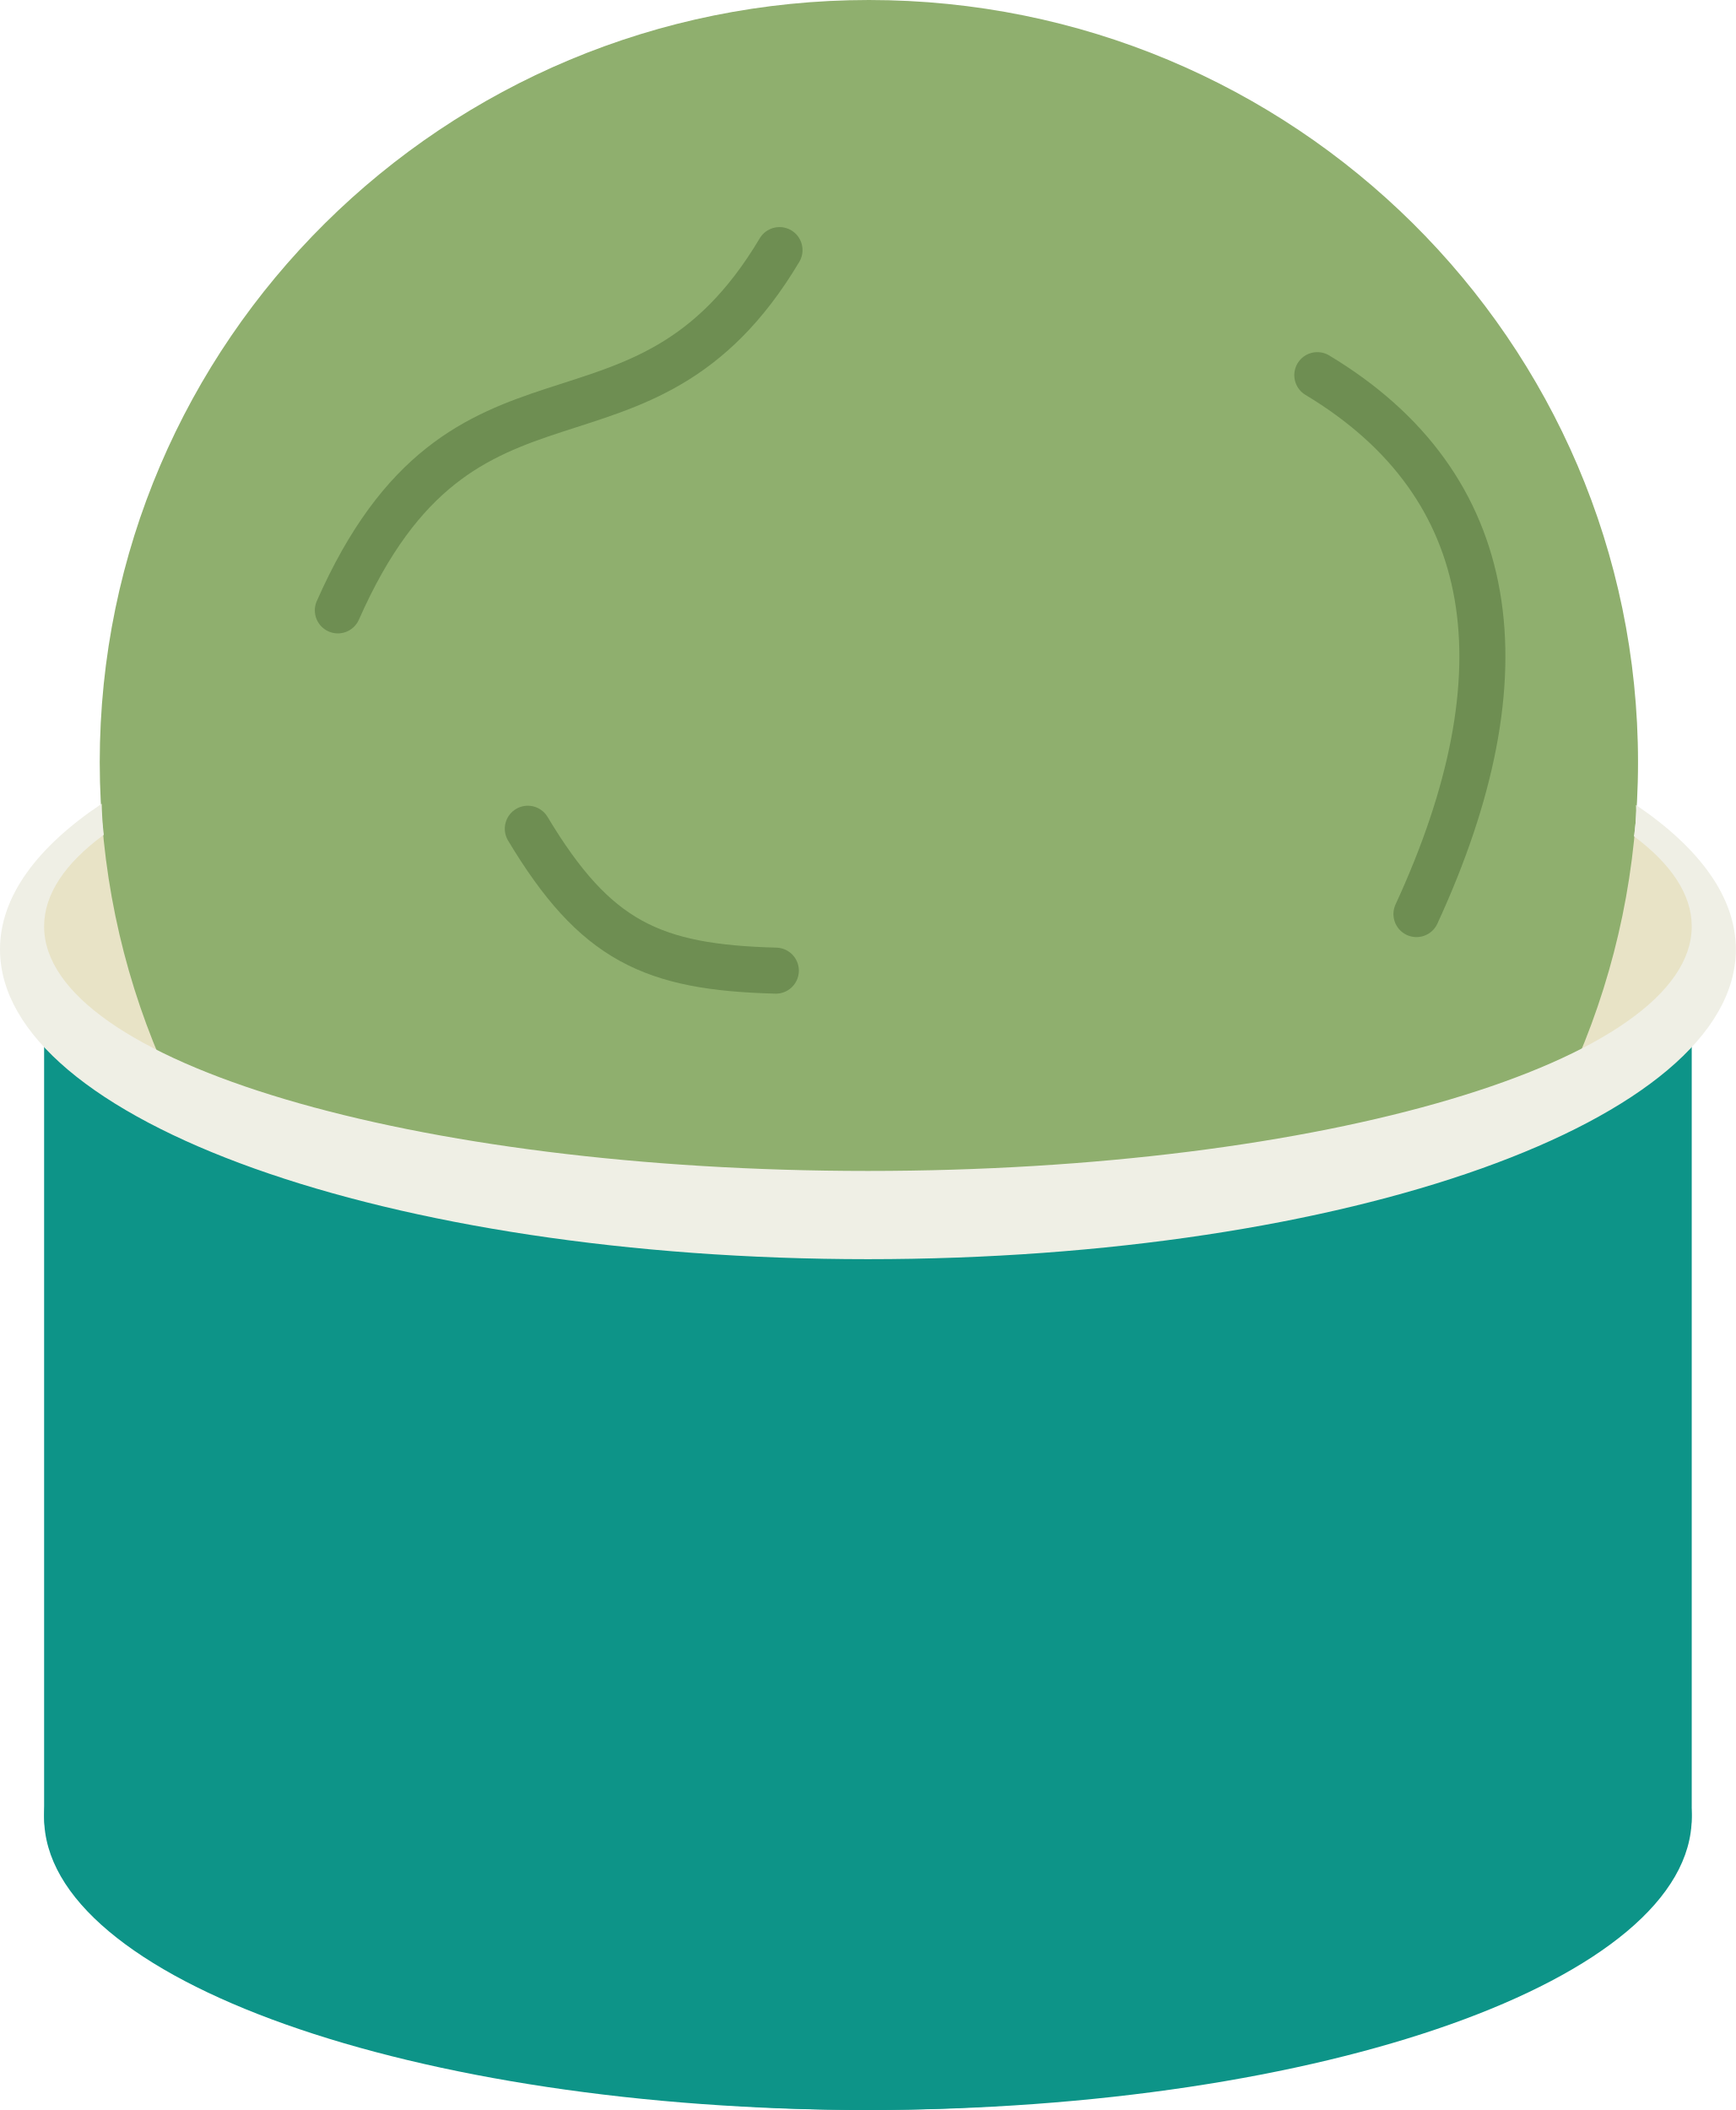
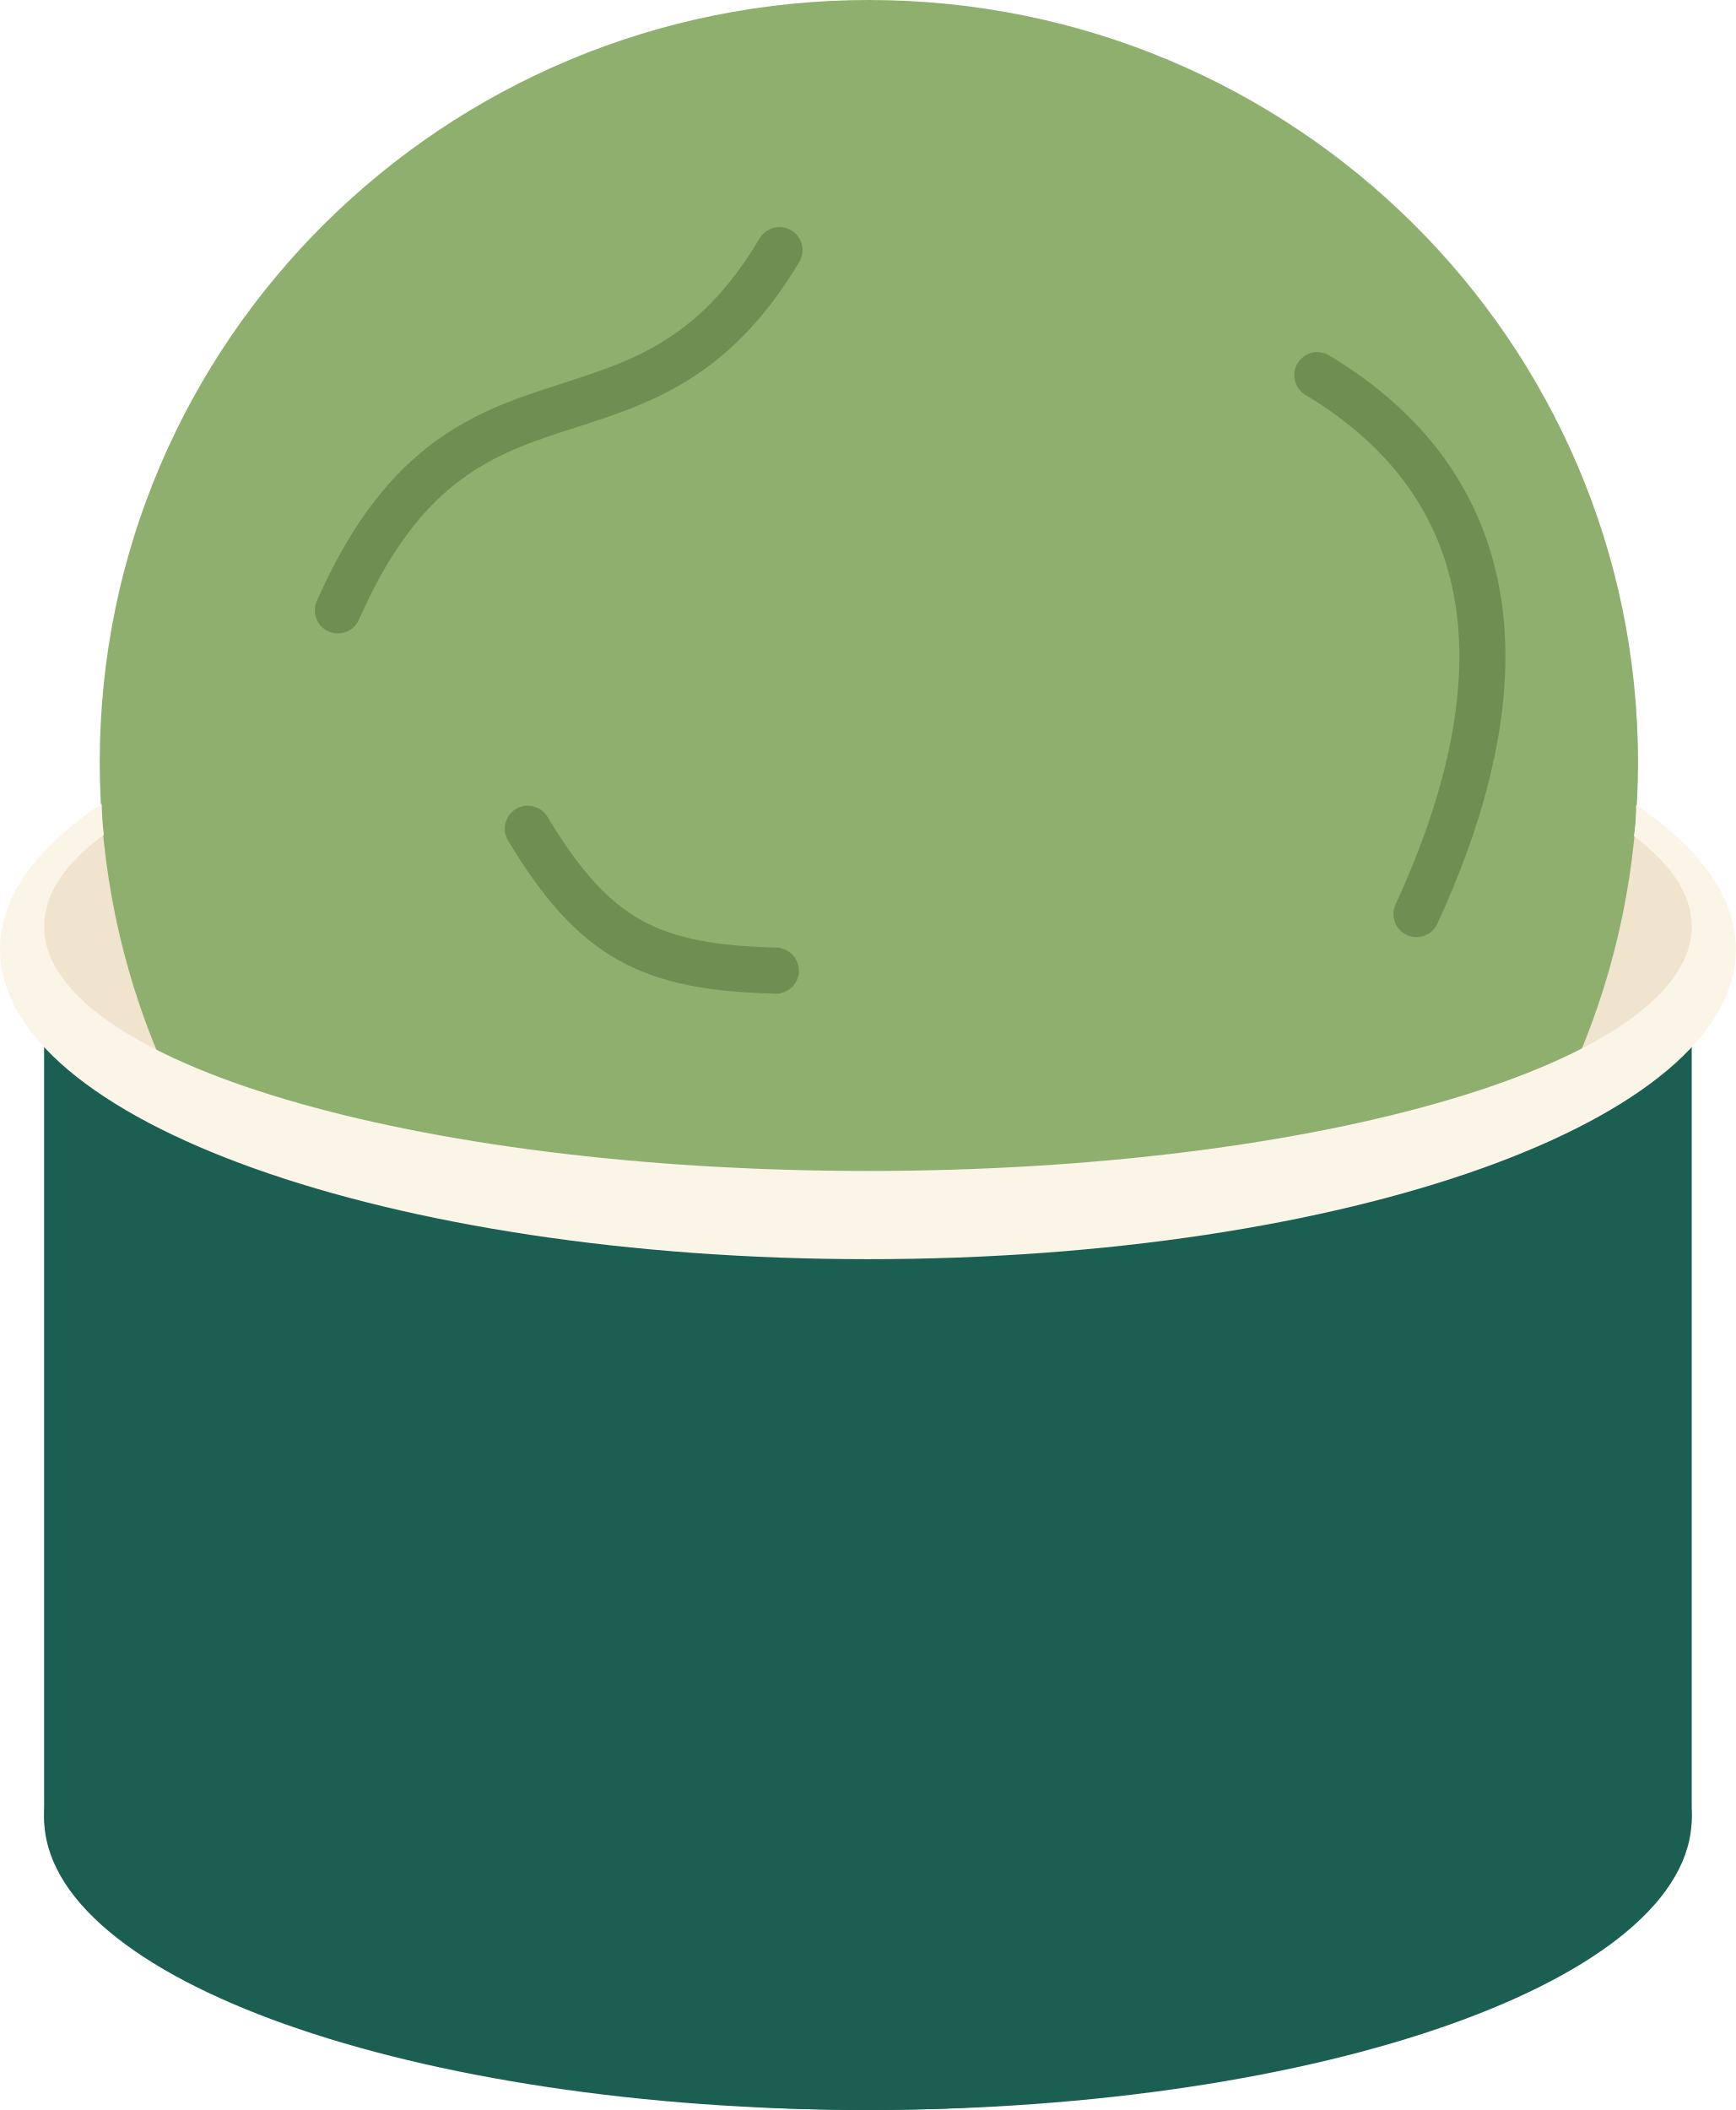
<svg xmlns="http://www.w3.org/2000/svg" width="905" height="1100" viewBox="0 0 905 1100" fill="none">
-   <ellipse cx="452.5" cy="947.501" rx="429.5" ry="152.5" fill="#0D9488" />
-   <path d="M23 524.615C23 513.182 23 507.466 25.35 503.623C27.421 500.236 30.619 497.774 34.423 496.639C38.74 495.35 44.318 496.827 55.475 499.78C355.37 579.168 540.045 579.155 849.74 499.466C860.819 496.616 866.358 495.19 870.651 496.495C874.433 497.643 877.612 500.108 879.667 503.484C882 507.317 882 512.992 882 524.342V941.653C882 948.813 882 952.392 880.738 955.379C879.628 958.003 877.815 960.309 875.526 962.005C872.92 963.936 869.429 964.782 862.445 966.475C545.632 1043.27 359.483 1043.09 42.57 966.466C35.581 964.776 32.087 963.931 29.48 962.001C27.189 960.305 25.374 957.999 24.264 955.373C23 952.386 23 948.804 23 941.64V524.615Z" fill="#0D9488" />
-   <ellipse cx="452.5" cy="482" rx="430.5" ry="133" fill="#E8E3C6" />
+   <ellipse cx="452.5" cy="947.501" rx="429.5" ry="152.5" fill="#1B5E52" />
+   <path d="M23 524.615C23 513.182 23 507.466 25.35 503.623C27.421 500.236 30.619 497.774 34.423 496.639C38.74 495.35 44.318 496.827 55.475 499.78C355.37 579.168 540.045 579.155 849.74 499.466C860.819 496.616 866.358 495.19 870.651 496.495C874.433 497.643 877.612 500.108 879.667 503.484C882 507.317 882 512.992 882 524.342V941.653C882 948.813 882 952.392 880.738 955.379C879.628 958.003 877.815 960.309 875.526 962.005C872.92 963.936 869.429 964.782 862.445 966.475C545.632 1043.27 359.483 1043.09 42.57 966.466C35.581 964.776 32.087 963.931 29.48 962.001C27.189 960.305 25.374 957.999 24.264 955.373C23 952.386 23 948.804 23 941.64V524.615Z" fill="#1B5E52" />
+   <ellipse cx="452.5" cy="482" rx="430.5" ry="133" fill="#F0E4CF" />
  <ellipse cx="453" cy="397.368" rx="401" ry="397.368" fill="#8faf6e" />
  <path d="M176.14 318.204C241.736 169.385 334.347 251.46 406.401 130.386" stroke="#4a6b35" stroke-opacity="0.48" stroke-width="24" stroke-linecap="round" />
  <path d="M404.493 506.024C340.075 504.317 310.411 490.758 275.181 432.042" stroke="#4a6b35" stroke-opacity="0.48" stroke-width="24" stroke-linecap="round" />
  <path d="M686.79 195.579C782.34 253.012 796.439 350.8 738.481 476.529" stroke="#4a6b35" stroke-opacity="0.48" stroke-width="24" stroke-linecap="round" />
-   <ellipse cx="452.5" cy="967.283" rx="373.785" ry="132.718" fill="#0D9488" />
-   <path d="M78.715 603.614C78.715 592.181 78.715 586.464 81.061 582.624C83.13 579.236 86.317 576.778 90.12 575.638C94.431 574.346 100.032 575.819 111.235 578.764C368.36 646.369 528.46 646.343 793.972 578.455C805.101 575.609 810.665 574.186 814.953 575.494C818.733 576.647 821.903 579.108 823.956 582.485C826.285 586.315 826.285 591.991 826.285 603.342V959.596C826.285 966.756 826.285 970.336 825.021 973.324C823.912 975.948 822.094 978.257 819.804 979.952C817.196 981.882 813.716 982.723 806.755 984.404C533.402 1050.42 371.699 1050.27 98.26 984.395C91.294 982.717 87.812 981.878 85.202 979.948C82.91 978.253 81.091 975.943 79.98 973.318C78.715 970.329 78.715 966.747 78.715 959.583V603.614Z" fill="#0D9488" />
-   <path d="M53.026 419.019C53.121 424.546 53.485 429.944 54.113 435.213C34.048 449.957 23 466.068 23 482.946C23 553.363 215.294 610.446 452.5 610.446C689.706 610.446 882 553.363 882 482.946C882 466.34 871.305 450.476 851.849 435.927C852.609 431.482 853 426.982 853 422.432C853 421.512 852.982 420.593 852.95 419.676C886.185 442.152 905 467.765 905 494.946C905 584.14 702.409 656.446 452.5 656.446C202.591 656.446 0 584.14 0 494.946C0 467.5 19.184 441.652 53.026 419.019Z" fill="#EFEFE5" />
+   <ellipse cx="452.5" cy="967.283" rx="373.785" ry="132.718" fill="#1B5E52" />
+   <path d="M78.715 603.614C78.715 592.181 78.715 586.464 81.061 582.624C83.13 579.236 86.317 576.778 90.12 575.638C94.431 574.346 100.032 575.819 111.235 578.764C368.36 646.369 528.46 646.343 793.972 578.455C805.101 575.609 810.665 574.186 814.953 575.494C818.733 576.647 821.903 579.108 823.956 582.485C826.285 586.315 826.285 591.991 826.285 603.342V959.596C826.285 966.756 826.285 970.336 825.021 973.324C823.912 975.948 822.094 978.257 819.804 979.952C817.196 981.882 813.716 982.723 806.755 984.404C533.402 1050.42 371.699 1050.27 98.26 984.395C91.294 982.717 87.812 981.878 85.202 979.948C82.91 978.253 81.091 975.943 79.98 973.318C78.715 970.329 78.715 966.747 78.715 959.583V603.614Z" fill="#1B5E52" />
+   <path d="M53.026 419.019C53.121 424.546 53.485 429.944 54.113 435.213C34.048 449.957 23 466.068 23 482.946C23 553.363 215.294 610.446 452.5 610.446C689.706 610.446 882 553.363 882 482.946C882 466.34 871.305 450.476 851.849 435.927C852.609 431.482 853 426.982 853 422.432C853 421.512 852.982 420.593 852.95 419.676C886.185 442.152 905 467.765 905 494.946C905 584.14 702.409 656.446 452.5 656.446C202.591 656.446 0 584.14 0 494.946C0 467.5 19.184 441.652 53.026 419.019Z" fill="#FBF5E8" />
</svg>
